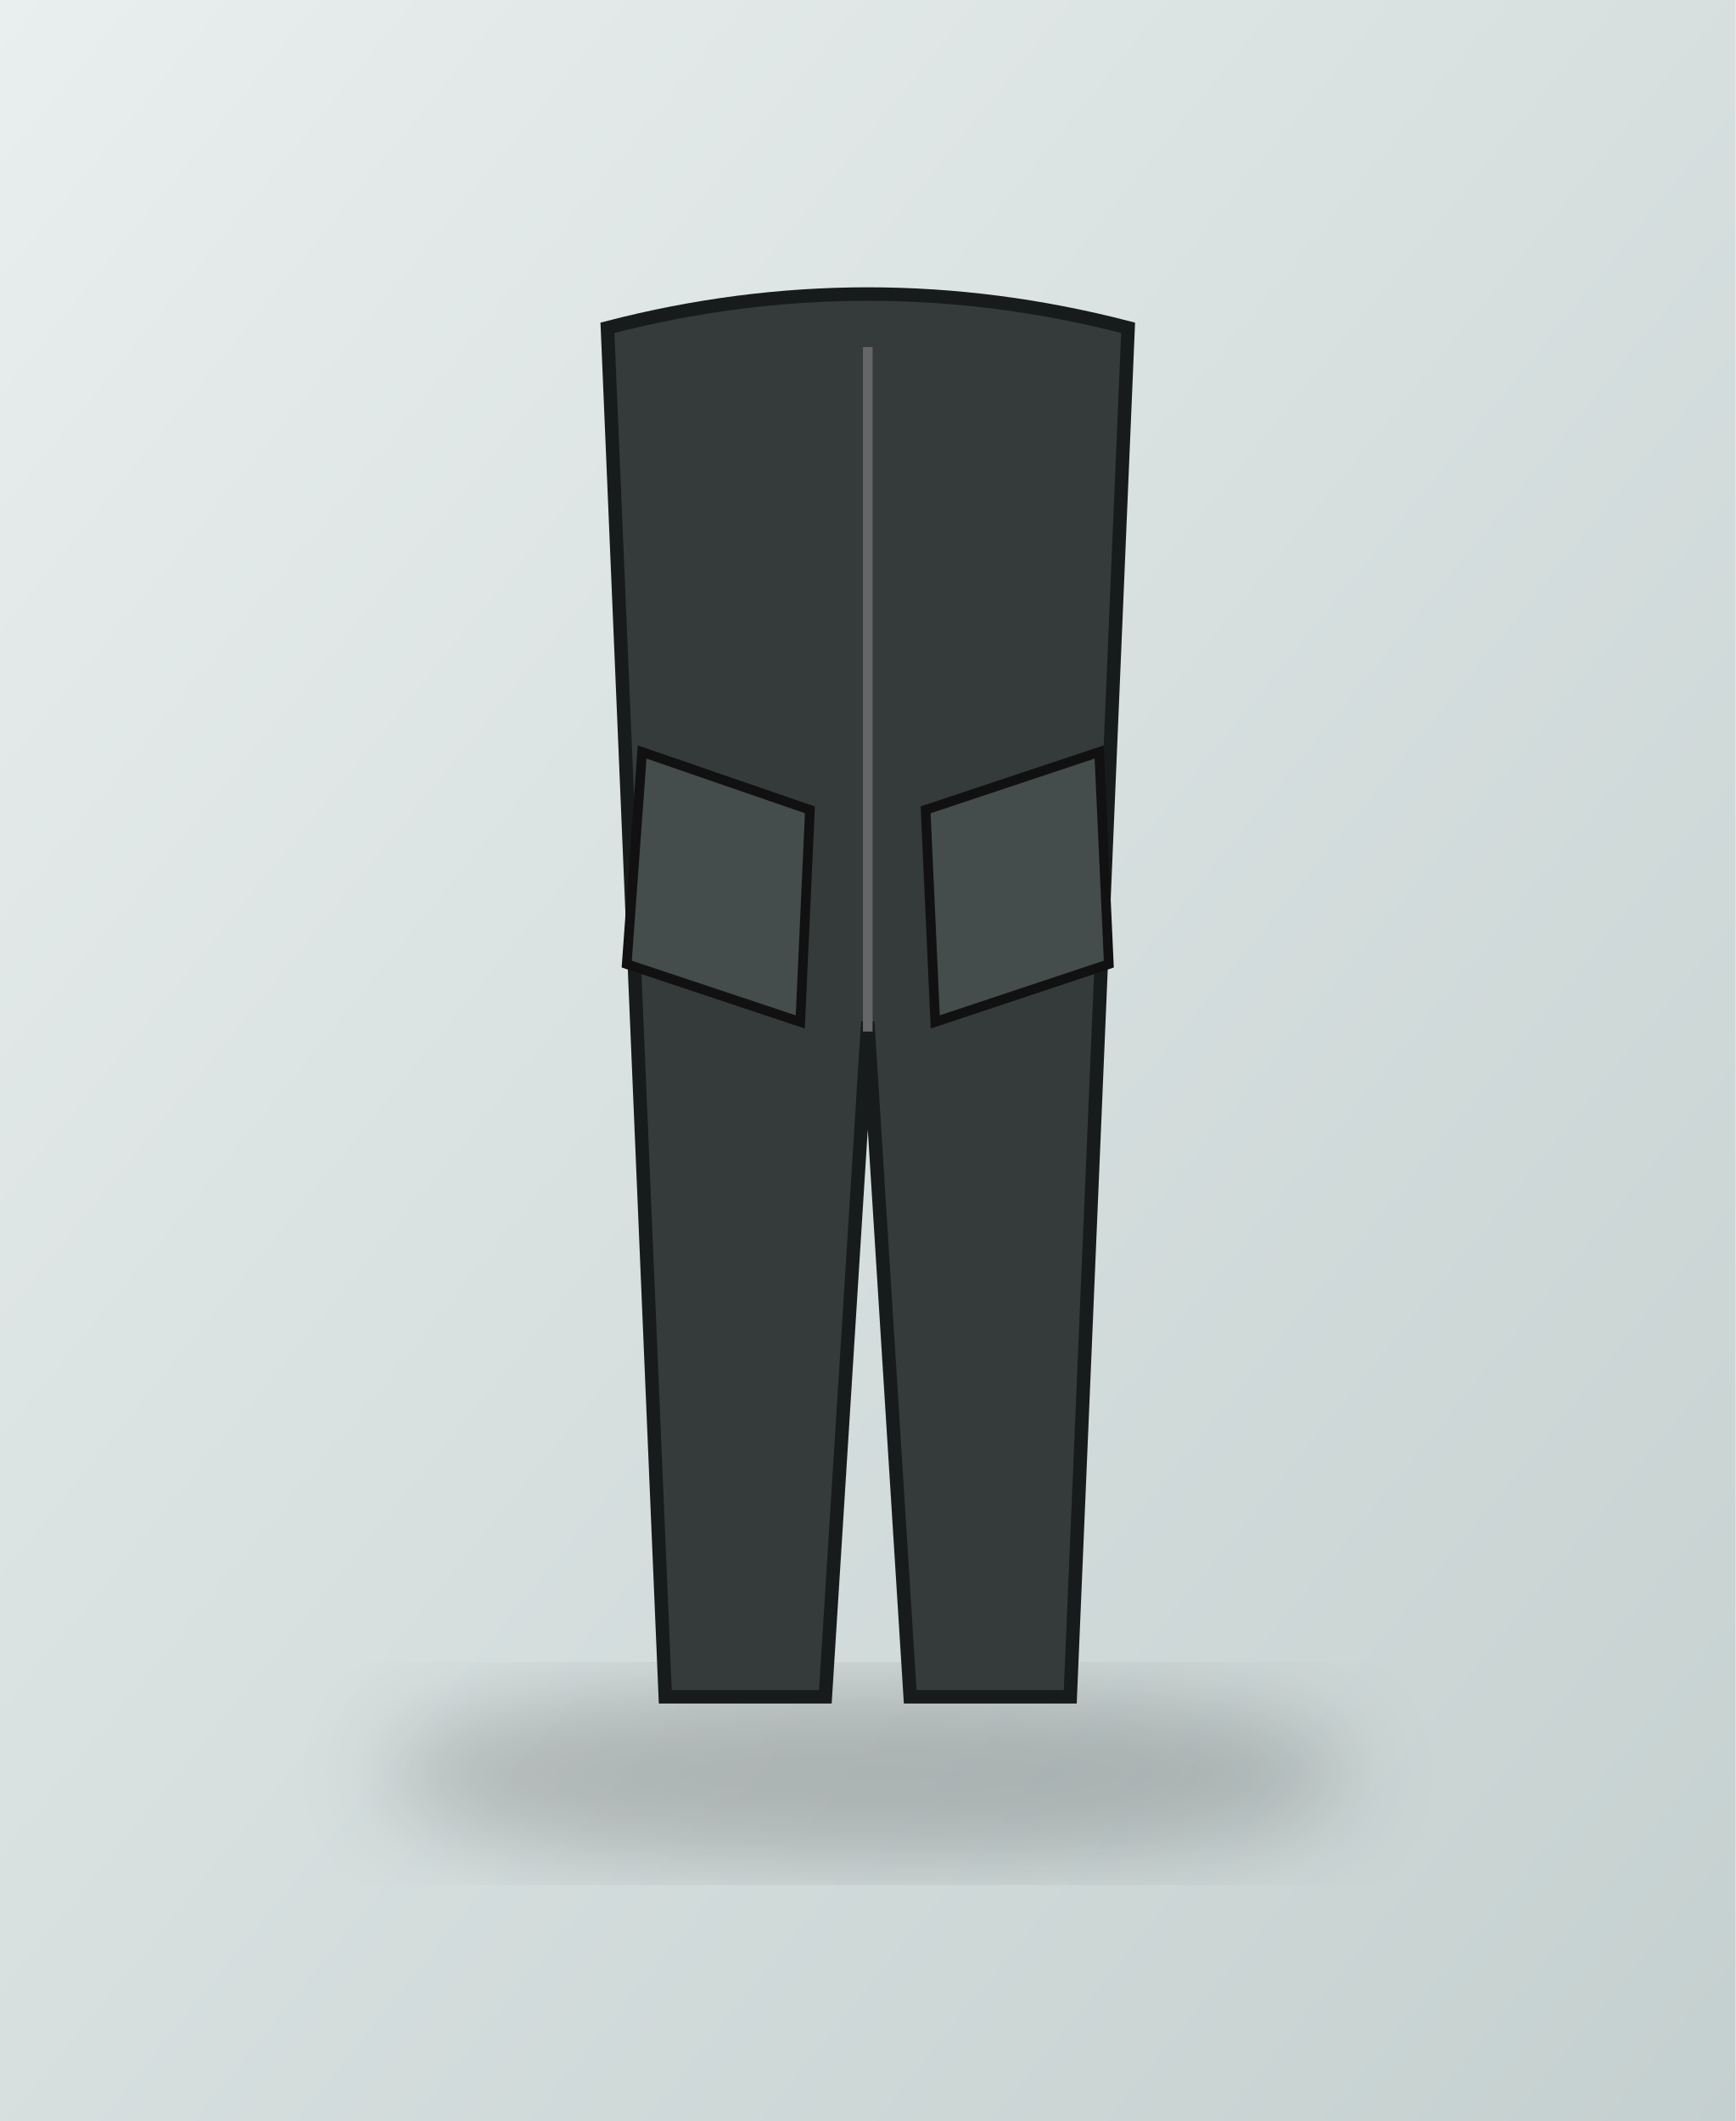
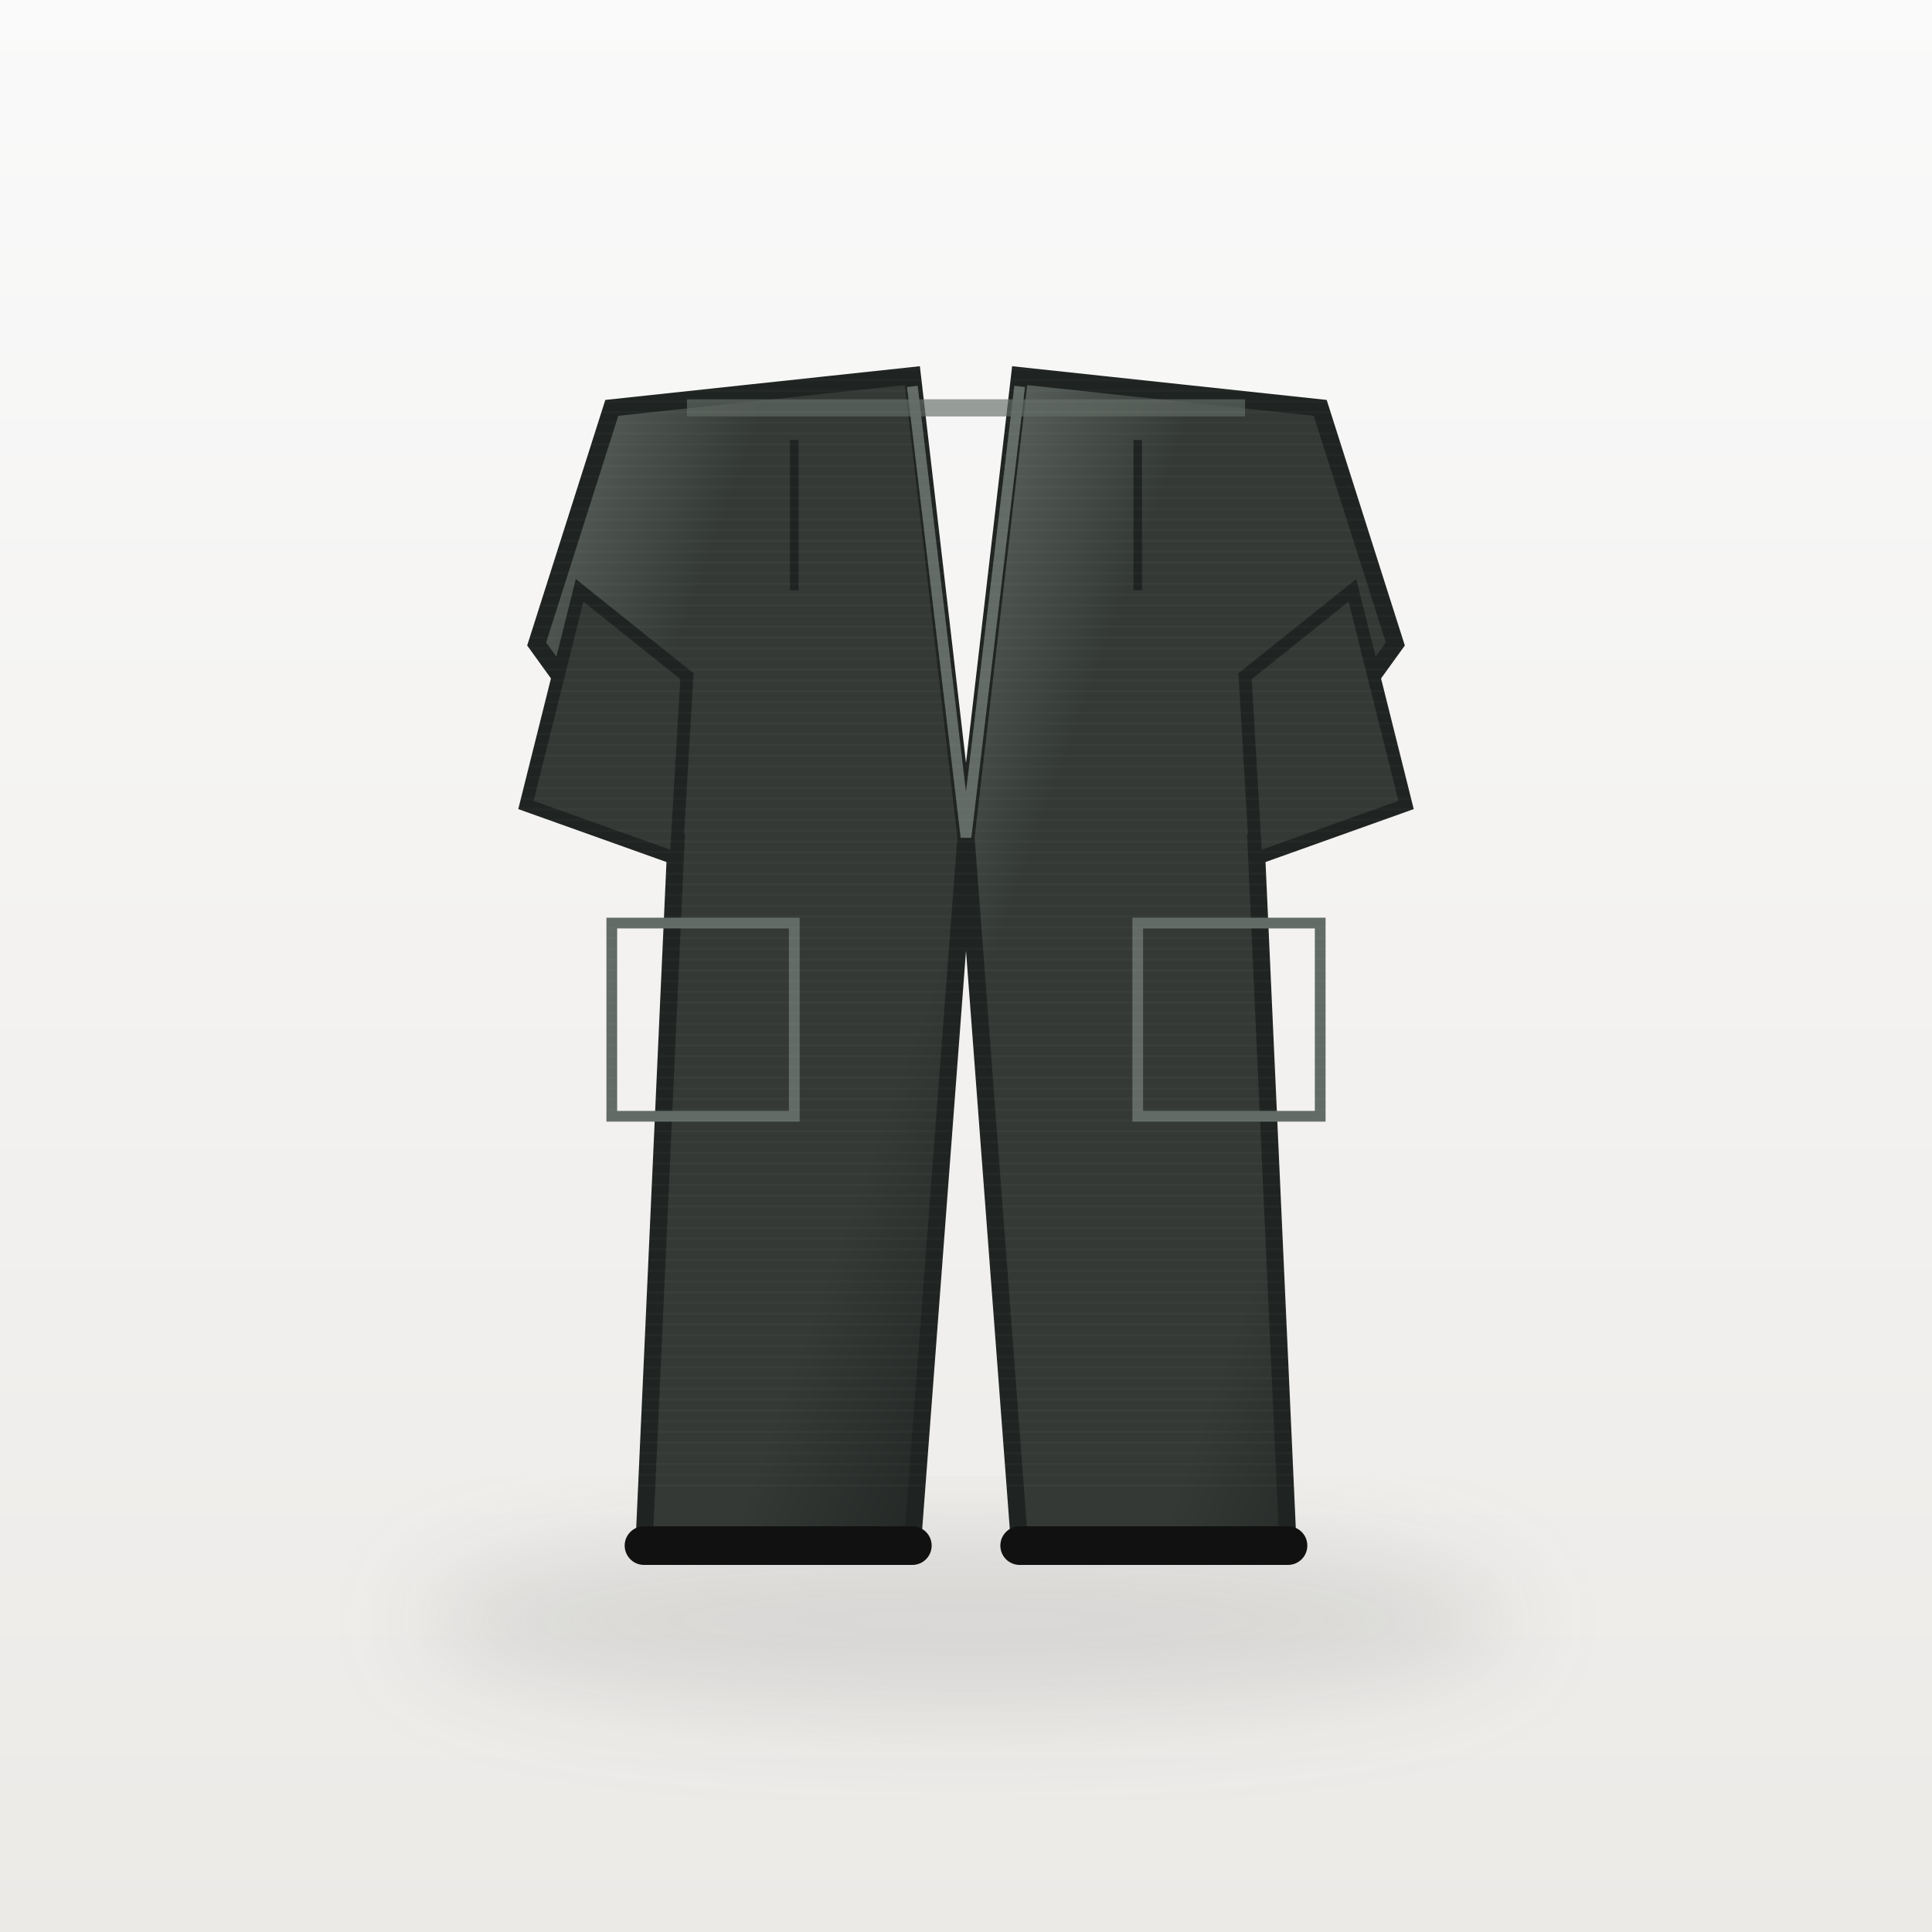
- <svg xmlns="http://www.w3.org/2000/svg" viewBox="0 0 900 1100" role="img">
+ <svg xmlns="http://www.w3.org/2000/svg" viewBox="0 0 900 900" role="img" aria-label="Premium fashion product render">
  <defs>
-     <linearGradient id="bg" x1="0" y1="0" x2="1" y2="1">
-       <stop offset="0" stop-color="#e9eeee" />
-       <stop offset="1" stop-color="#c4d0cf" />
+     <linearGradient id="bg" x1="0" y1="0" x2="0" y2="1">
+       <stop stop-color="#fafafa" />
+       <stop offset="1" stop-color="#eceae7" />
    </linearGradient>
-     <filter id="shadow">
-       <feGaussianBlur stdDeviation="24" />
+     <linearGradient id="mat" x1="0" y1="0" x2="1" y2="1">
+       <stop stop-color="#626b65" />
+       <stop offset=".28" stop-color="#343936" />
+       <stop offset=".72" stop-color="#343936" />
+       <stop offset="1" stop-color="#1f2422" />
+     </linearGradient>
+     <linearGradient id="edge" x1="0" y1="0" x2="1" y2="1">
+       <stop stop-color="#1f2422" />
+       <stop offset=".5" stop-color="#343936" />
+       <stop offset="1" stop-color="#1f2422" />
+     </linearGradient>
+     <filter id="shadow" x="-30%" y="-30%" width="160%" height="180%">
+       <feGaussianBlur stdDeviation="22" />
    </filter>
+     <filter id="soft" x="-20%" y="-20%" width="140%" height="140%">
+       <feGaussianBlur stdDeviation="5" />
+     </filter>
+     <pattern id="weave" width="10" height="10" patternUnits="userSpaceOnUse">
+       <path d="M0 2h10M0 7h10" stroke="#fff" stroke-opacity=".08" stroke-width="1" />
+     </pattern>
  </defs>
-   <rect width="900" height="1100" fill="url(#bg)" />
-   <ellipse cx="450" cy="920" rx="250" ry="48" fill="#000" opacity=".18" filter="url(#shadow)" />
-   <path d="M315 170Q450 135 585 170L555 880H472L450 530 428 880H345Z" fill="#353b3b" stroke="#171b1b" stroke-width="7" />
-   <path d="M450 180V535" stroke="#666" stroke-width="5" />
-   <path d="M333 390L420 420 415 530 325 500ZM480 420L570 390 575 500 485 530Z" fill="#454c4c" stroke="#111" stroke-width="5" />
+   <rect width="900" height="900" fill="url(#bg)" />
+   <ellipse cx="450" cy="755" rx="255" ry="42" fill="#777" opacity=".18" filter="url(#shadow)" />
+   <g>
+     <path d="M285 190L425 175 450 390 425 720 300 720 315 390 250 300Z" fill="url(#mat)" stroke="#1f2422" stroke-width="8" />
+     <path d="M475 175L615 190 650 300 585 390 600 720 475 720 450 390Z" fill="url(#mat)" stroke="#1f2422" stroke-width="8" />
+     <path d="M425 180L450 390 475 180" fill="none" stroke="#626b65" stroke-width="5" />
+     <path d="M270 275L320 315 315 400 245 375Z" fill="#343936" stroke="#1f2422" stroke-width="6" />
+     <path d="M580 315L630 275 655 375 585 400Z" fill="#343936" stroke="#1f2422" stroke-width="6" />
+     <path d="M285 430H370V520H285Z" fill="none" stroke="#626b65" stroke-width="5" />
+     <path d="M530 430H615V520H530Z" fill="none" stroke="#626b65" stroke-width="5" />
+     <path d="M300 720H425M475 720H600" stroke="#111" stroke-width="18" stroke-linecap="round" />
+     <path d="M320 190H580" stroke="#626b65" stroke-width="8" opacity=".65" />
+     <path d="M370 205V275M530 205V275" stroke="#1f2422" stroke-width="4" />
+   </g>
+   <rect x="145" y="105" width="610" height="590" fill="url(#weave)" opacity=".28" pointer-events="none" />
</svg>
